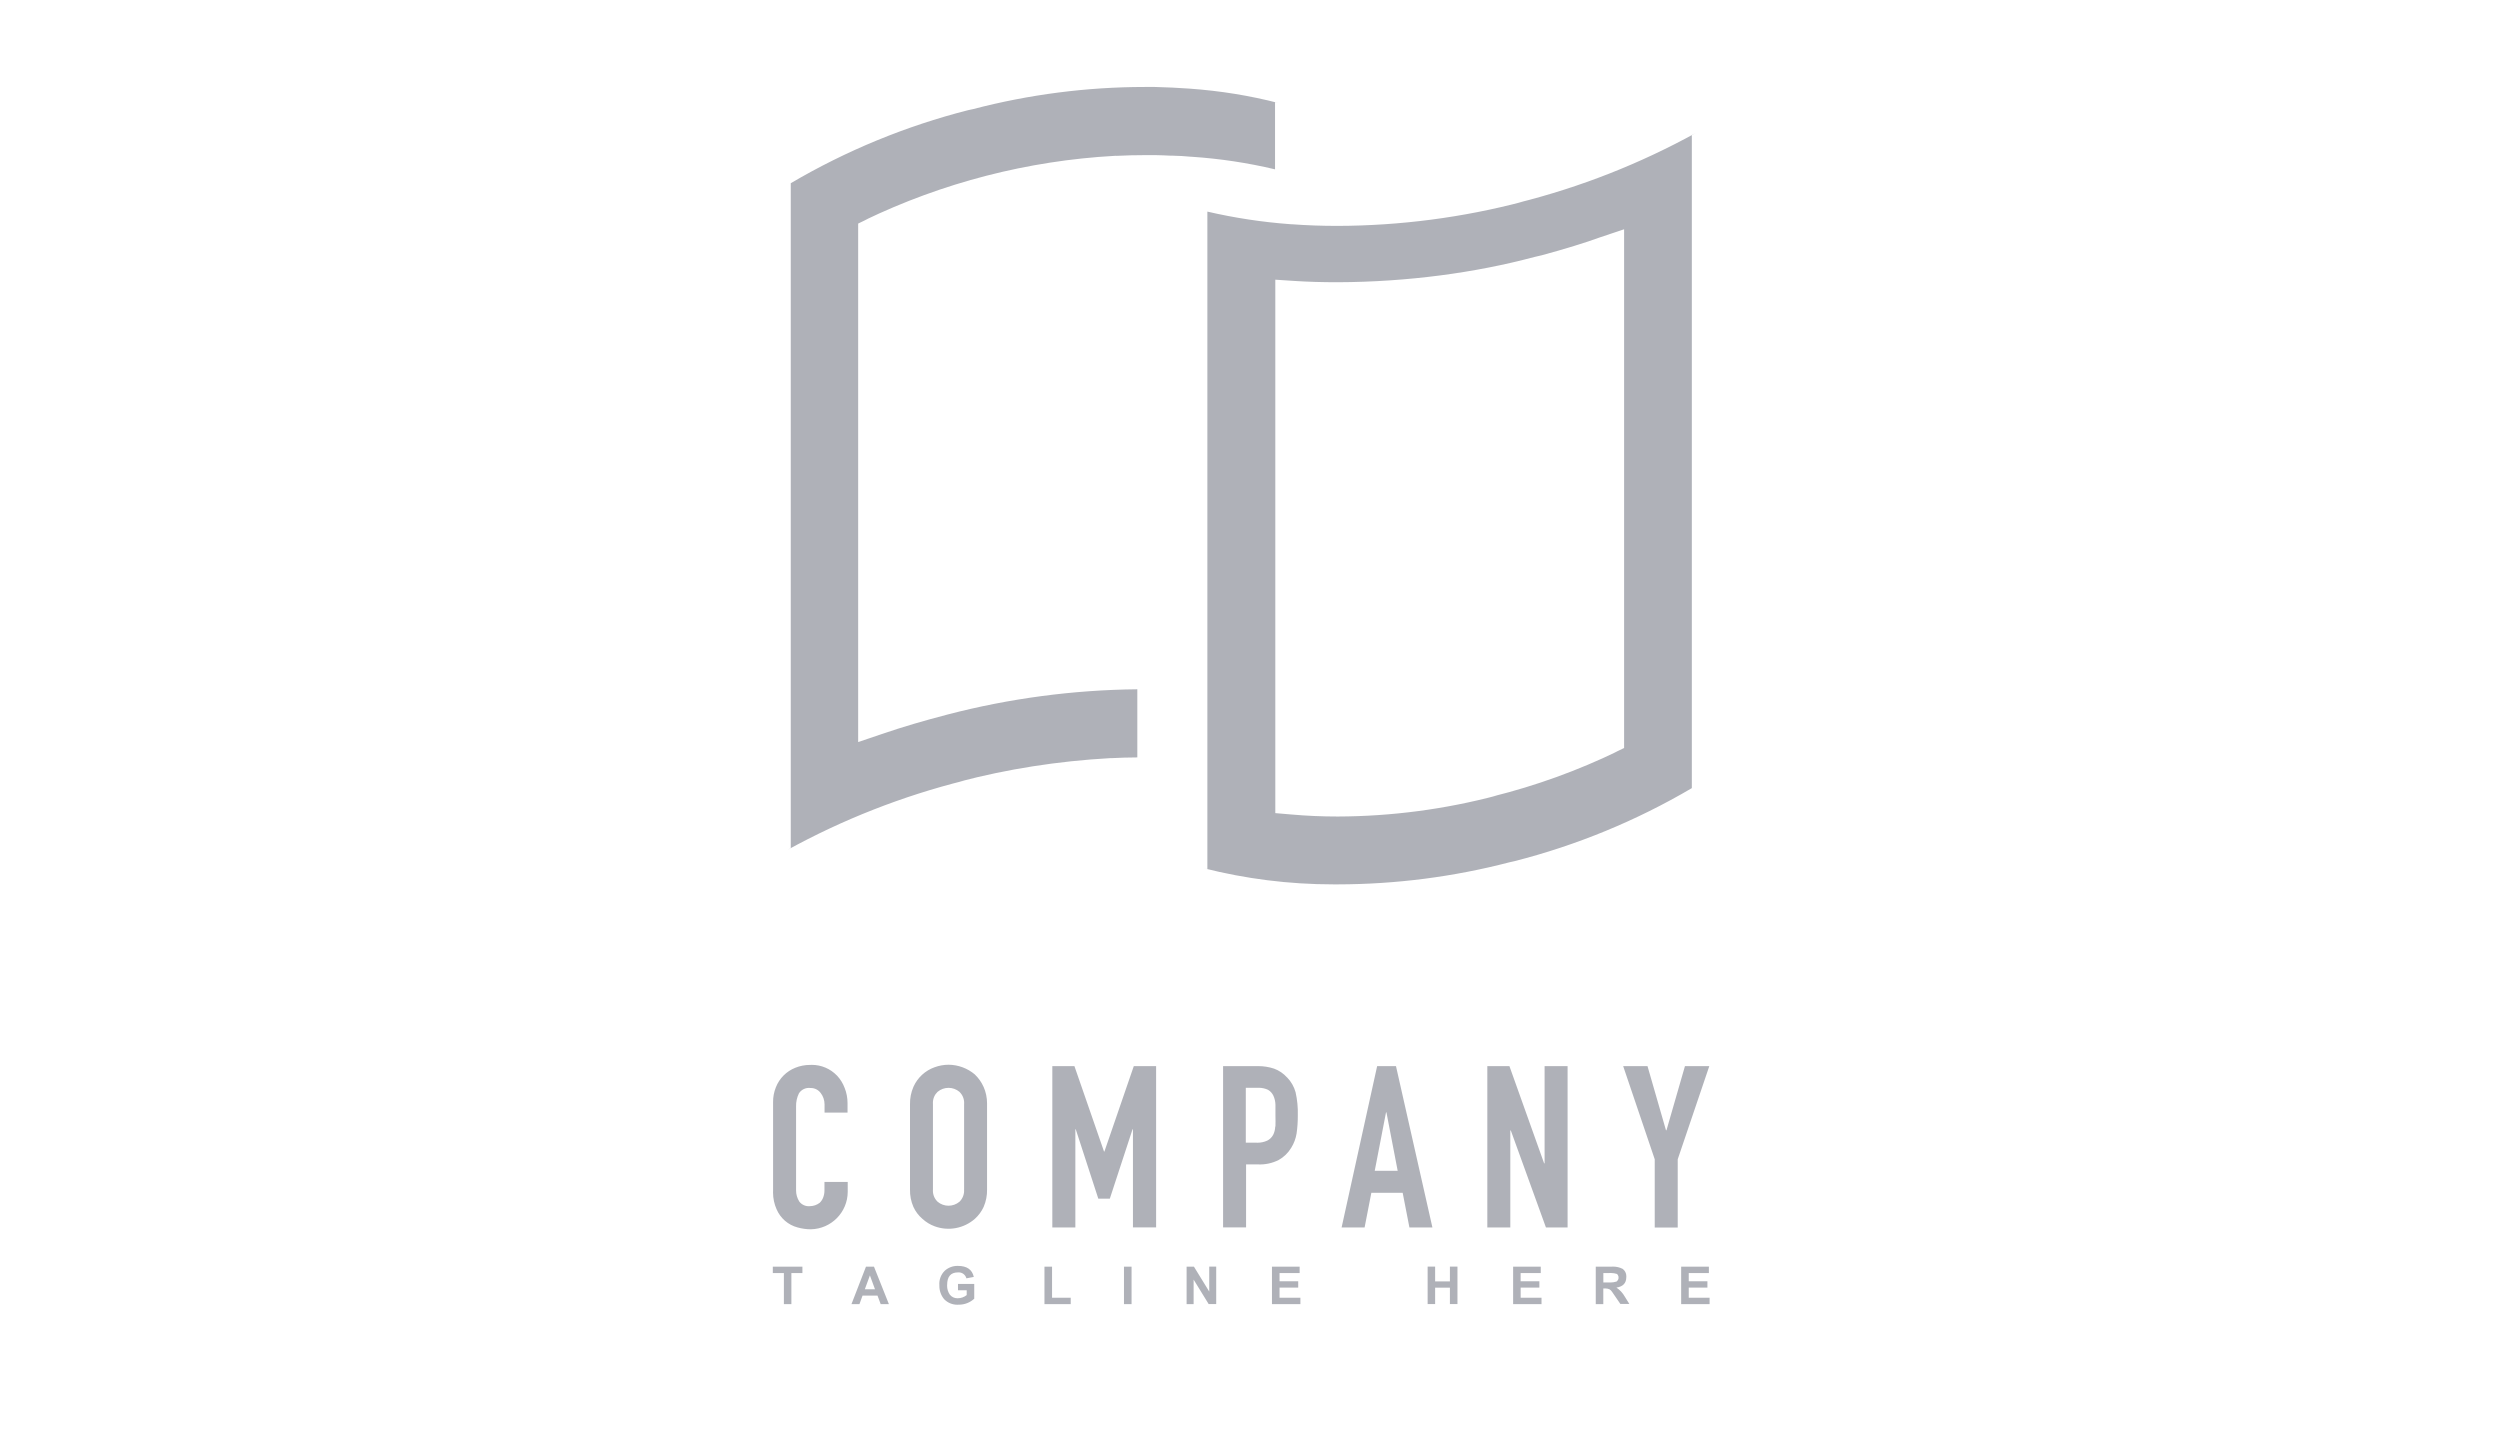
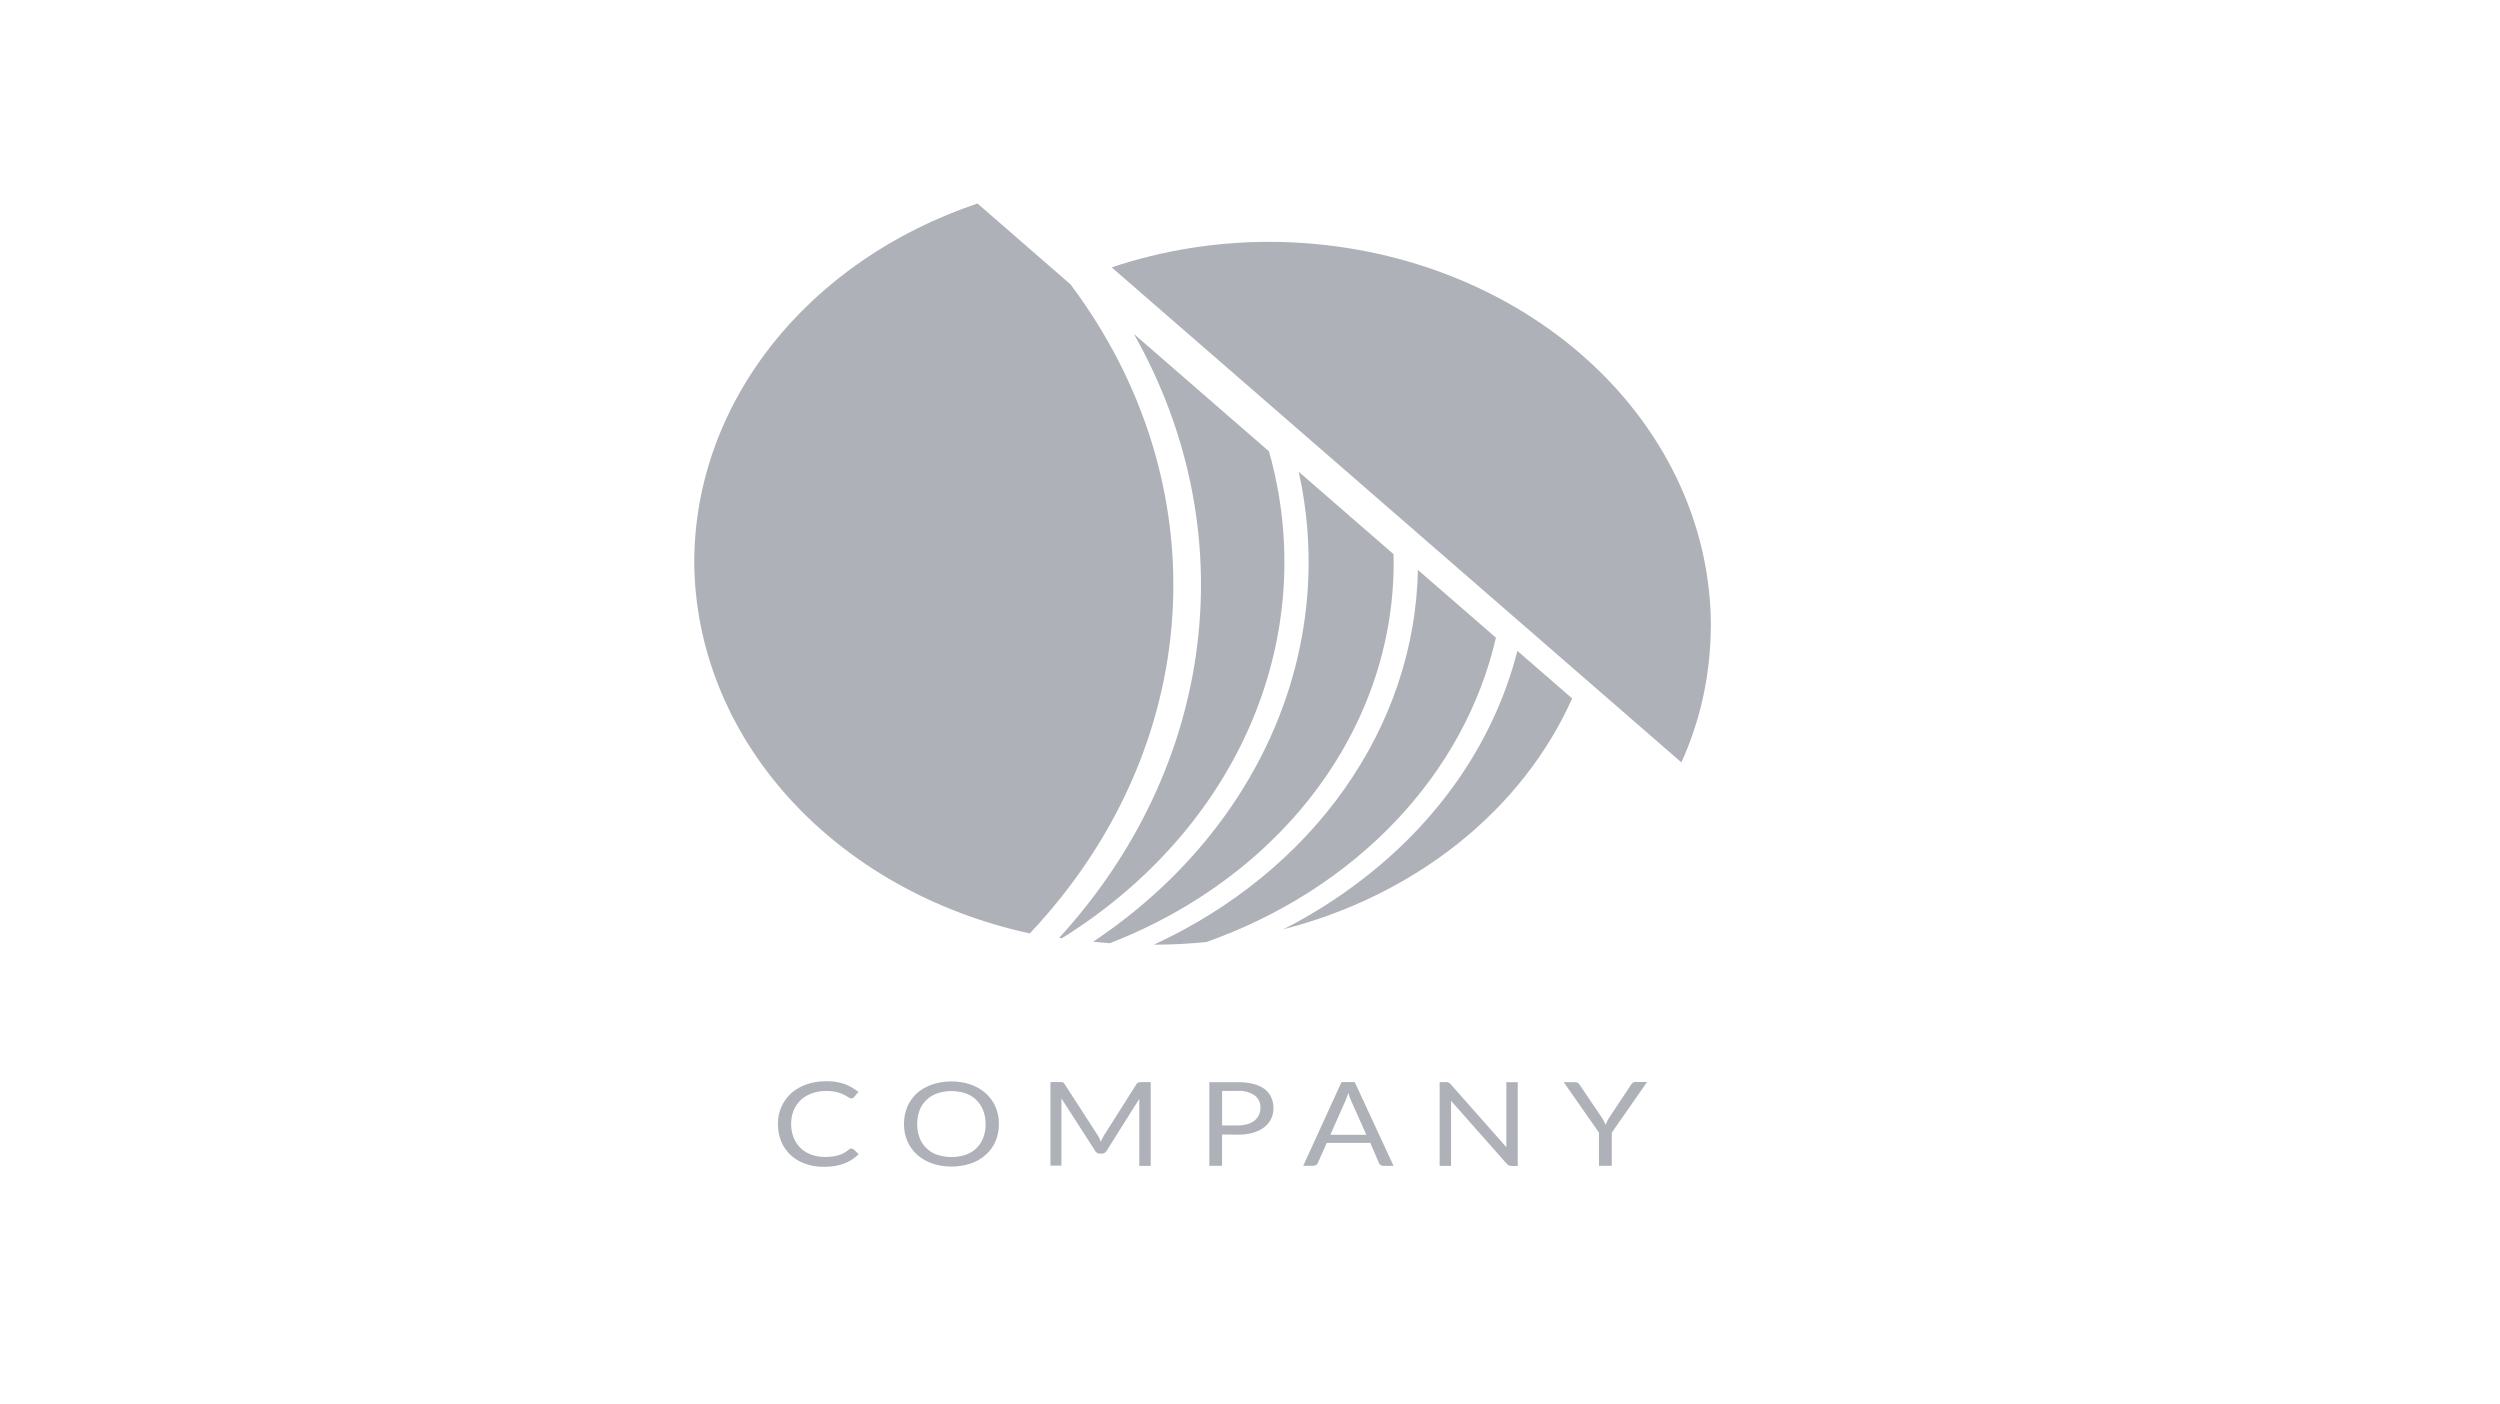
- <svg xmlns="http://www.w3.org/2000/svg" width="56" height="32">
-   <path fill="#afb1b8" d="M26.289 3.487h-.072c-.11-.007-.22-.009-.331-.012h-.239c-.208 0-.421.005-.632.016l-.024-.001-.025.001h.001a14.803 14.803 0 0 0-5.606 1.446l.089-.039-.227.11v11.614l.531-.18c.466-.16.962-.304 1.476-.438a17.553 17.553 0 0 1 4.234-.564h.012v1.526c-.201.001-.396.007-.59.017l.031-.001h-.044c-1.192.067-2.31.246-3.385.528l.118-.026a16.589 16.589 0 0 0-3.978 1.56l.085-.043V4.104a15.262 15.262 0 0 1 3.976-1.637l.108-.023a15.239 15.239 0 0 1 3.845-.496h.227c.268.007.53.019.775.037.707.051 1.362.159 1.994.323l-.077-.017v1.502a11.31 11.31 0 0 0-1.859-.281l-.037-.002c-.13-.011-.259-.022-.38-.022zm2.644 1.536c.333.025.678.037 1.027.037a16.525 16.525 0 0 0 4.161-.544l-.115.026a16.584 16.584 0 0 0 3.977-1.562l-.086.043v14.631a15.296 15.296 0 0 1-3.976 1.637l-.108.024a15.337 15.337 0 0 1-3.845.495h-.098c-1.003 0-1.977-.126-2.906-.362l.081.018V4.74a12.161 12.161 0 0 0 1.845.281l.044.003zm7.446.113-.531.178c-.321.118-.813.269-1.312.404l-.164.038c-1.322.354-2.84.56-4.406.566h-.003c-.346 0-.665-.009-.973-.029l-.423-.028v11.949l.364.031c.337.03.685.045 1.035.045a14.091 14.091 0 0 0 3.571-.472l-.098.022a14.415 14.415 0 0 0 2.801-1.014l-.087.038.227-.109V5.136zM18.747 24.092a.779.779 0 0 0-.563-.239l-.029.001h.001-.012a.885.885 0 0 0-.335.066l.006-.002a.774.774 0 0 0-.435.436l-.002.005a.865.865 0 0 0-.061.329v1.99l-.001.032c0 .136.029.265.081.382l-.002-.006a.707.707 0 0 0 .472.409c.097.027.197.041.297.041a.842.842 0 0 0 .825-.837v-.223h-.521v.189a.448.448 0 0 1-.032.168l.001-.003a.324.324 0 0 1-.075.112.363.363 0 0 1-.217.076.266.266 0 0 1-.243-.106v-.001a.463.463 0 0 1-.07-.247v-.021.001-1.856a.634.634 0 0 1 .064-.297.266.266 0 0 1 .256-.12h-.001.01c.091 0 .172.044.222.112l.001.001c.054.07.086.159.086.256v.012-.001.172h.515V24.712a.926.926 0 0 0-.066-.346l.002.006a.838.838 0 0 0-.174-.281zm3.091-.023a.922.922 0 0 0-.591-.219.919.919 0 0 0-.311.056.817.817 0 0 0-.474.437l-.002.005a.927.927 0 0 0-.076.386v1.909a.922.922 0 0 0 .076.391.775.775 0 0 0 .201.267c.08.073.173.131.275.168a.896.896 0 0 0 .903-.169l-.001.001a.821.821 0 0 0 .196-.267.937.937 0 0 0 .076-.391V24.716a.915.915 0 0 0-.079-.374l.002.006a.877.877 0 0 0-.196-.279zm-.243 2.574a.345.345 0 0 1-.103.276.381.381 0 0 1-.491-.001h.001a.338.338 0 0 1-.105-.246l.001-.031v.001-1.91l-.001-.029c0-.097.04-.184.105-.246a.381.381 0 0 1 .491.001h-.001a.34.34 0 0 1 .105.246l-.001.031v-.001 1.909zm4.302.852v-3.614h-.5l-.658 1.913h-.009l-.663-1.913h-.495v3.614h.516v-2.199h.009l.505 1.554h.258l.509-1.554h.009v2.198h.516zm2.933-3.36a.723.723 0 0 0-.292-.198 1.13 1.13 0 0 0-.353-.056h-.022.001-.767v3.613h.515v-1.411h.265a.937.937 0 0 0 .465-.099.76.76 0 0 0 .281-.273l.002-.003a.865.865 0 0 0 .118-.315c.02-.136.029-.273.028-.411a2.083 2.083 0 0 0-.05-.516.772.772 0 0 0-.19-.332zm-.265 1.101a.45.45 0 0 1-.049.191l.001-.003a.3.3 0 0 1-.131.126l-.002.001a.525.525 0 0 1-.216.046l-.028-.001h.001-.235v-1.229h.265l.025-.001c.075 0 .147.017.211.047l-.003-.001a.295.295 0 0 1 .12.132l.001.002a.516.516 0 0 1 .045.201v.24c0 .084.005.171 0 .248h-.005zm2.705-1.355h-.422l-.796 3.614h.515l.151-.776h.702l.151.776h.515l-.816-3.614zm-.476 2.345.253-1.31h.009l.252 1.31h-.515zm3.803-.168h-.009l-.777-2.177h-.495v3.614h.515v-2.173h.011l.787 2.173h.485v-3.613h-.515v2.177zm3.146-2.177-.414 1.437h-.011l-.414-1.437h-.545l.707 2.087v1.528h.515v-1.528l.707-2.086h-.546zm-20.432 4.635h.248v.696h.168v-.696h.247v-.143h-.663v.143zm2.087-.143-.325.839h.179l.069-.191h.335l.071.191h.184l-.334-.839h-.179zm-.026.507.114-.311.114.311h-.228zm2.088.022h.194v.108a.322.322 0 0 1-.199.071h-.012a.212.212 0 0 1-.166-.08.349.349 0 0 1-.062-.2l.001-.02v.001c0-.187.081-.28.241-.28l.018-.001c.083 0 .152.057.172.133v.001l.166-.032c-.036-.164-.154-.247-.356-.247h-.012a.423.423 0 0 0-.282.108.408.408 0 0 0-.121.324v-.001.02a.46.46 0 0 0 .108.296l-.001-.001a.408.408 0 0 0 .292.124l.027-.001h-.001.013a.505.505 0 0 0 .343-.134v-.331h-.364v.142zm2.106-.529h-.17v.839h.588v-.143h-.418v-.696zm1.781 0h-.17v.839h.17v-.839zm1.741.56-.344-.56h-.164v.839h.157v-.549l.337.548h.169v-.839h-.156v.561zm1.574-.091h.418V28.7h-.418v-.184h.45v-.143h-.62v.839h.637v-.143h-.467v-.227zm3.816-.139h-.331v-.331h-.168v.839h.168v-.367h.331v.367h.169v-.839h-.169v.331zm1.584.139h.42V28.7h-.42v-.184h.451v-.143h-.619v.839h.636v-.143h-.467v-.227zm2.147 0c.146-.022.22-.1.22-.233l.001-.024a.203.203 0 0 0-.083-.163h-.001a.465.465 0 0 0-.213-.05l-.034.001h.002-.356v.839h.169v-.351h.047c.033 0 .065.007.093.02l-.001-.001a.184.184 0 0 1 .06.061l.183.267h.201l-.102-.164a.59.59 0 0 0-.184-.2l-.002-.001zm-.17-.115h-.124v-.211h.133l.035-.001a.46.46 0 0 1 .139.022l-.003-.001a.107.107 0 0 1 .023.135v-.001a.114.114 0 0 1-.032.037.478.478 0 0 1-.14.021l-.033-.001h.001zm1.789.115h.418V28.7h-.418v-.184h.451v-.143h-.621v.839h.637v-.143h-.467v-.227z" />
+ <svg xmlns="http://www.w3.org/2000/svg" version="1.1" width="57" height="32" viewBox="0 0 57 32">
+   <path fill="#afb1b8" d="M19.417 26.187c0.009 0 0.017 0.002 0.025 0.005s0.015 0.007 0.021 0.013l-0-0 0.116 0.111c-0.091 0.090-0.202 0.162-0.327 0.211-0.129 0.048-0.278 0.076-0.434 0.076-0.011 0-0.021-0-0.032-0l0.002 0c-0.149 0.003-0.298-0.021-0.436-0.071-0.127-0.046-0.237-0.114-0.329-0.2l0.001 0.001c-0.090-0.085-0.162-0.187-0.21-0.302l-0.002-0.006c-0.047-0.114-0.075-0.246-0.075-0.385 0-0.004 0-0.008 0-0.012v0.001c-0-0.006-0-0.013-0-0.021 0-0.271 0.118-0.515 0.304-0.684l0.001-0.001c0.1-0.087 0.219-0.155 0.349-0.201 0.143-0.048 0.296-0.072 0.45-0.070 0.008-0 0.018-0 0.028-0 0.139 0 0.273 0.024 0.398 0.067l-0.009-0.003c0.115 0.044 0.221 0.104 0.313 0.179l-0.098 0.118c-0.007 0.008-0.015 0.015-0.024 0.021l-0 0c-0.010 0.006-0.021 0.009-0.034 0.009-0.002 0-0.004-0-0.006-0l0 0c-0.016-0.001-0.030-0.005-0.043-0.012l0 0-0.052-0.032-0.073-0.041c-0.066-0.032-0.144-0.057-0.225-0.070l-0.005-0.001c-0.048-0.008-0.104-0.013-0.161-0.013-0.004 0-0.009 0-0.013 0h0.001c-0.003-0-0.007-0-0.011-0-0.112 0-0.219 0.020-0.319 0.055l0.007-0.002c-0.096 0.034-0.182 0.084-0.253 0.149-0.073 0.068-0.129 0.149-0.165 0.237-0.038 0.089-0.059 0.193-0.059 0.302 0 0.004 0 0.008 0 0.012v-0.001c-0.002 0.108 0.018 0.216 0.059 0.318 0.039 0.092 0.093 0.171 0.161 0.236l0 0c0.067 0.064 0.149 0.115 0.242 0.147 0.095 0.034 0.197 0.051 0.299 0.051 0.059 0.001 0.119-0.003 0.178-0.010 0.148-0.015 0.28-0.074 0.385-0.164l-0.001 0.001c0.015-0.012 0.034-0.020 0.055-0.020h0zM22.775 25.629c0.002 0.134-0.025 0.267-0.078 0.393-0.052 0.12-0.126 0.222-0.218 0.304l-0.001 0.001c-0.097 0.086-0.211 0.154-0.337 0.198l-0.007 0.002c-0.132 0.045-0.284 0.071-0.442 0.071s-0.31-0.026-0.452-0.074l0.010 0.003c-0.132-0.047-0.245-0.115-0.342-0.202l0.001 0.001c-0.093-0.084-0.168-0.187-0.219-0.303l-0.002-0.006c-0.050-0.116-0.078-0.251-0.078-0.393s0.029-0.277 0.081-0.4l-0.003 0.007c0.050-0.115 0.125-0.22 0.221-0.309 0.097-0.085 0.213-0.15 0.341-0.194 0.132-0.046 0.284-0.072 0.442-0.072s0.31 0.026 0.452 0.075l-0.010-0.003c0.129 0.045 0.246 0.114 0.343 0.201 0.096 0.088 0.171 0.192 0.22 0.305 0.054 0.127 0.081 0.261 0.078 0.396zM22.47 25.629c0-0.005 0-0.011 0-0.017 0-0.108-0.020-0.211-0.058-0.305l0.002 0.006c-0.071-0.182-0.216-0.322-0.396-0.384l-0.005-0.001c-0.096-0.033-0.206-0.052-0.321-0.052s-0.225 0.019-0.329 0.054l0.007-0.002c-0.096 0.034-0.178 0.085-0.246 0.15l0-0c-0.068 0.064-0.122 0.143-0.156 0.232l-0.001 0.004c-0.035 0.094-0.055 0.202-0.055 0.316s0.020 0.222 0.058 0.322l-0.002-0.006c0.071 0.182 0.217 0.322 0.399 0.383l0.005 0.001c0.207 0.068 0.435 0.068 0.643 0 0.093-0.033 0.177-0.083 0.245-0.148 0.070-0.069 0.123-0.149 0.156-0.236 0.039-0.101 0.058-0.209 0.055-0.316zM25.067 25.96l0.031 0.070c0.011-0.025 0.021-0.048 0.033-0.070 0.011-0.024 0.024-0.047 0.038-0.069l0.743-1.174c0.015-0.020 0.028-0.033 0.043-0.037s0.033-0.007 0.051-0.007c0.003 0 0.007 0 0.010 0l-0-0h0.22v1.909h-0.26v-1.463c-0.001-0.010-0.001-0.021-0.001-0.033s0-0.023 0.001-0.035l-0 0.002-0.748 1.19c-0.010 0.018-0.025 0.033-0.043 0.043l-0.001 0c-0.018 0.010-0.040 0.016-0.063 0.016-0 0-0.001 0-0.001 0h-0.042c-0 0-0.001 0-0.002 0-0.023 0-0.044-0.006-0.063-0.016l0.001 0c-0.018-0.010-0.033-0.025-0.043-0.043l-0-0.001-0.77-1.198v1.532h-0.251v-1.905h0.219c0.003-0 0.007-0 0.010-0 0.018 0 0.036 0.002 0.053 0.007l-0.001-0c0.018 0.008 0.032 0.021 0.041 0.037l0.759 1.175c0.015 0.021 0.028 0.044 0.038 0.068zM27.863 25.865v0.715h-0.29v-1.906h0.649c0.123-0.002 0.245 0.012 0.362 0.042 0.094 0.023 0.181 0.064 0.256 0.119 0.062 0.049 0.111 0.112 0.144 0.184l0.001 0.003c0.035 0.078 0.051 0.161 0.050 0.244 0 0.003 0 0.008 0 0.012 0 0.172-0.082 0.325-0.209 0.422l-0.001 0.001c-0.075 0.057-0.162 0.1-0.258 0.126-0.098 0.028-0.211 0.044-0.327 0.044-0.008 0-0.016-0-0.024-0l-0.351-0.005zM27.863 25.66h0.352c0.076 0.001 0.153-0.009 0.226-0.029 0.062-0.018 0.116-0.046 0.164-0.083l-0.001 0.001c0.082-0.068 0.133-0.169 0.133-0.282 0-0.002 0-0.003-0-0.005v0c0-0.006 0.001-0.013 0.001-0.021 0-0.049-0.011-0.095-0.030-0.137l0.001 0.002c-0.024-0.052-0.059-0.095-0.101-0.13l-0.001-0.001c-0.097-0.065-0.217-0.104-0.345-0.104-0.016 0-0.032 0.001-0.048 0.002l0.002-0h-0.352v0.786zM31.772 26.582h-0.229c-0.001 0-0.003 0-0.004 0-0.022 0-0.043-0.007-0.060-0.018l0 0c-0.016-0.011-0.029-0.026-0.038-0.044l-0-0.001-0.197-0.461h-0.994l-0.205 0.461c-0.008 0.018-0.021 0.032-0.036 0.042l-0 0c-0.017 0.012-0.039 0.019-0.062 0.019-0.001 0-0.003-0-0.004-0h-0.229l0.872-1.909h0.302l0.884 1.909zM30.332 25.874h0.821l-0.347-0.777c-0.026-0.059-0.048-0.118-0.065-0.179l-0.034 0.1c-0.011 0.034-0.022 0.061-0.034 0.087l0.002-0.006-0.343 0.775zM33.029 24.683c0.017 0.008 0.032 0.020 0.044 0.034l1.272 1.439v-1.482h0.26v1.909h-0.145c-0.001 0-0.002 0-0.003 0-0.020 0-0.040-0.004-0.057-0.012l0.001 0c-0.018-0.009-0.033-0.021-0.046-0.035l-0-0-1.271-1.438c0.001 0.010 0.001 0.021 0.001 0.033s-0 0.023-0.001 0.034l0-0.002v1.419h-0.26v-1.909h0.154c0.018 0 0.036 0.003 0.052 0.009zM36.748 25.823v0.758h-0.291v-0.757l-0.804-1.15h0.26c0.002-0 0.004-0 0.007-0 0.021 0 0.040 0.006 0.056 0.016l-0-0c0.016 0.013 0.029 0.027 0.039 0.043l0.503 0.742c0.034 0.049 0.064 0.105 0.087 0.164l0.002 0.005 0.038-0.082c0.014-0.030 0.030-0.059 0.049-0.087l0.496-0.747c0.011-0.015 0.023-0.029 0.037-0.040l0-0c0.016-0.012 0.036-0.019 0.058-0.019 0.002 0 0.004 0 0.006 0h0.263l-0.805 1.155zM24.923 21.47c0.127 0.014 0.254 0.025 0.384 0.035 1.962-0.763 3.622-2.011 4.772-3.588s1.739-3.415 1.694-5.282l-2.162-1.878c0.439 1.988 0.234 4.043-0.594 5.935s-2.245 3.547-4.094 4.779z" />
+   <path fill="#afb1b8" d="M24.151 21.382l0.058 0.011c1.975-1.228 3.481-2.942 4.323-4.922s0.981-4.133 0.4-6.181l-3.080-2.676c1.245 2.199 1.747 4.661 1.445 7.099-0.301 2.437-1.392 4.75-3.147 6.669zM34.596 14.841c-0.523 2.052-1.794 3.902-3.623 5.276-0.5 0.38-1.064 0.737-1.658 1.043l-0.065 0.030c1.49-0.38 2.859-1.053 4.003-1.966s2.030-2.042 2.592-3.3l-1.249-1.084z" />
+   <path fill="#afb1b8" d="M34.107 14.539l-1.779-1.545c-0.034 1.762-0.611 3.483-1.669 4.986s-2.562 2.732-4.352 3.559h0.009c0.399 0 0.797-0.021 1.194-0.062 1.674-0.594 3.151-1.538 4.303-2.748s1.939-2.65 2.294-4.189zM24.409 6.485l-2.122-1.845c-1.897 0.637-3.527 1.756-4.68 3.212s-1.772 3.179-1.778 4.946c0.007 1.952 0.763 3.846 2.149 5.383 1.385 1.536 3.321 2.628 5.501 3.101 1.946-2.060 3.085-4.605 3.252-7.266s-0.647-5.299-2.323-7.531zM39.008 14.254c-0.007-2.316-1.070-4.535-2.955-6.173s-4.439-2.561-7.105-2.567c-1.232-0.001-2.453 0.197-3.602 0.582l12.989 11.286c0.423-0.919 0.671-1.995 0.672-3.128v-0z" />
</svg>
